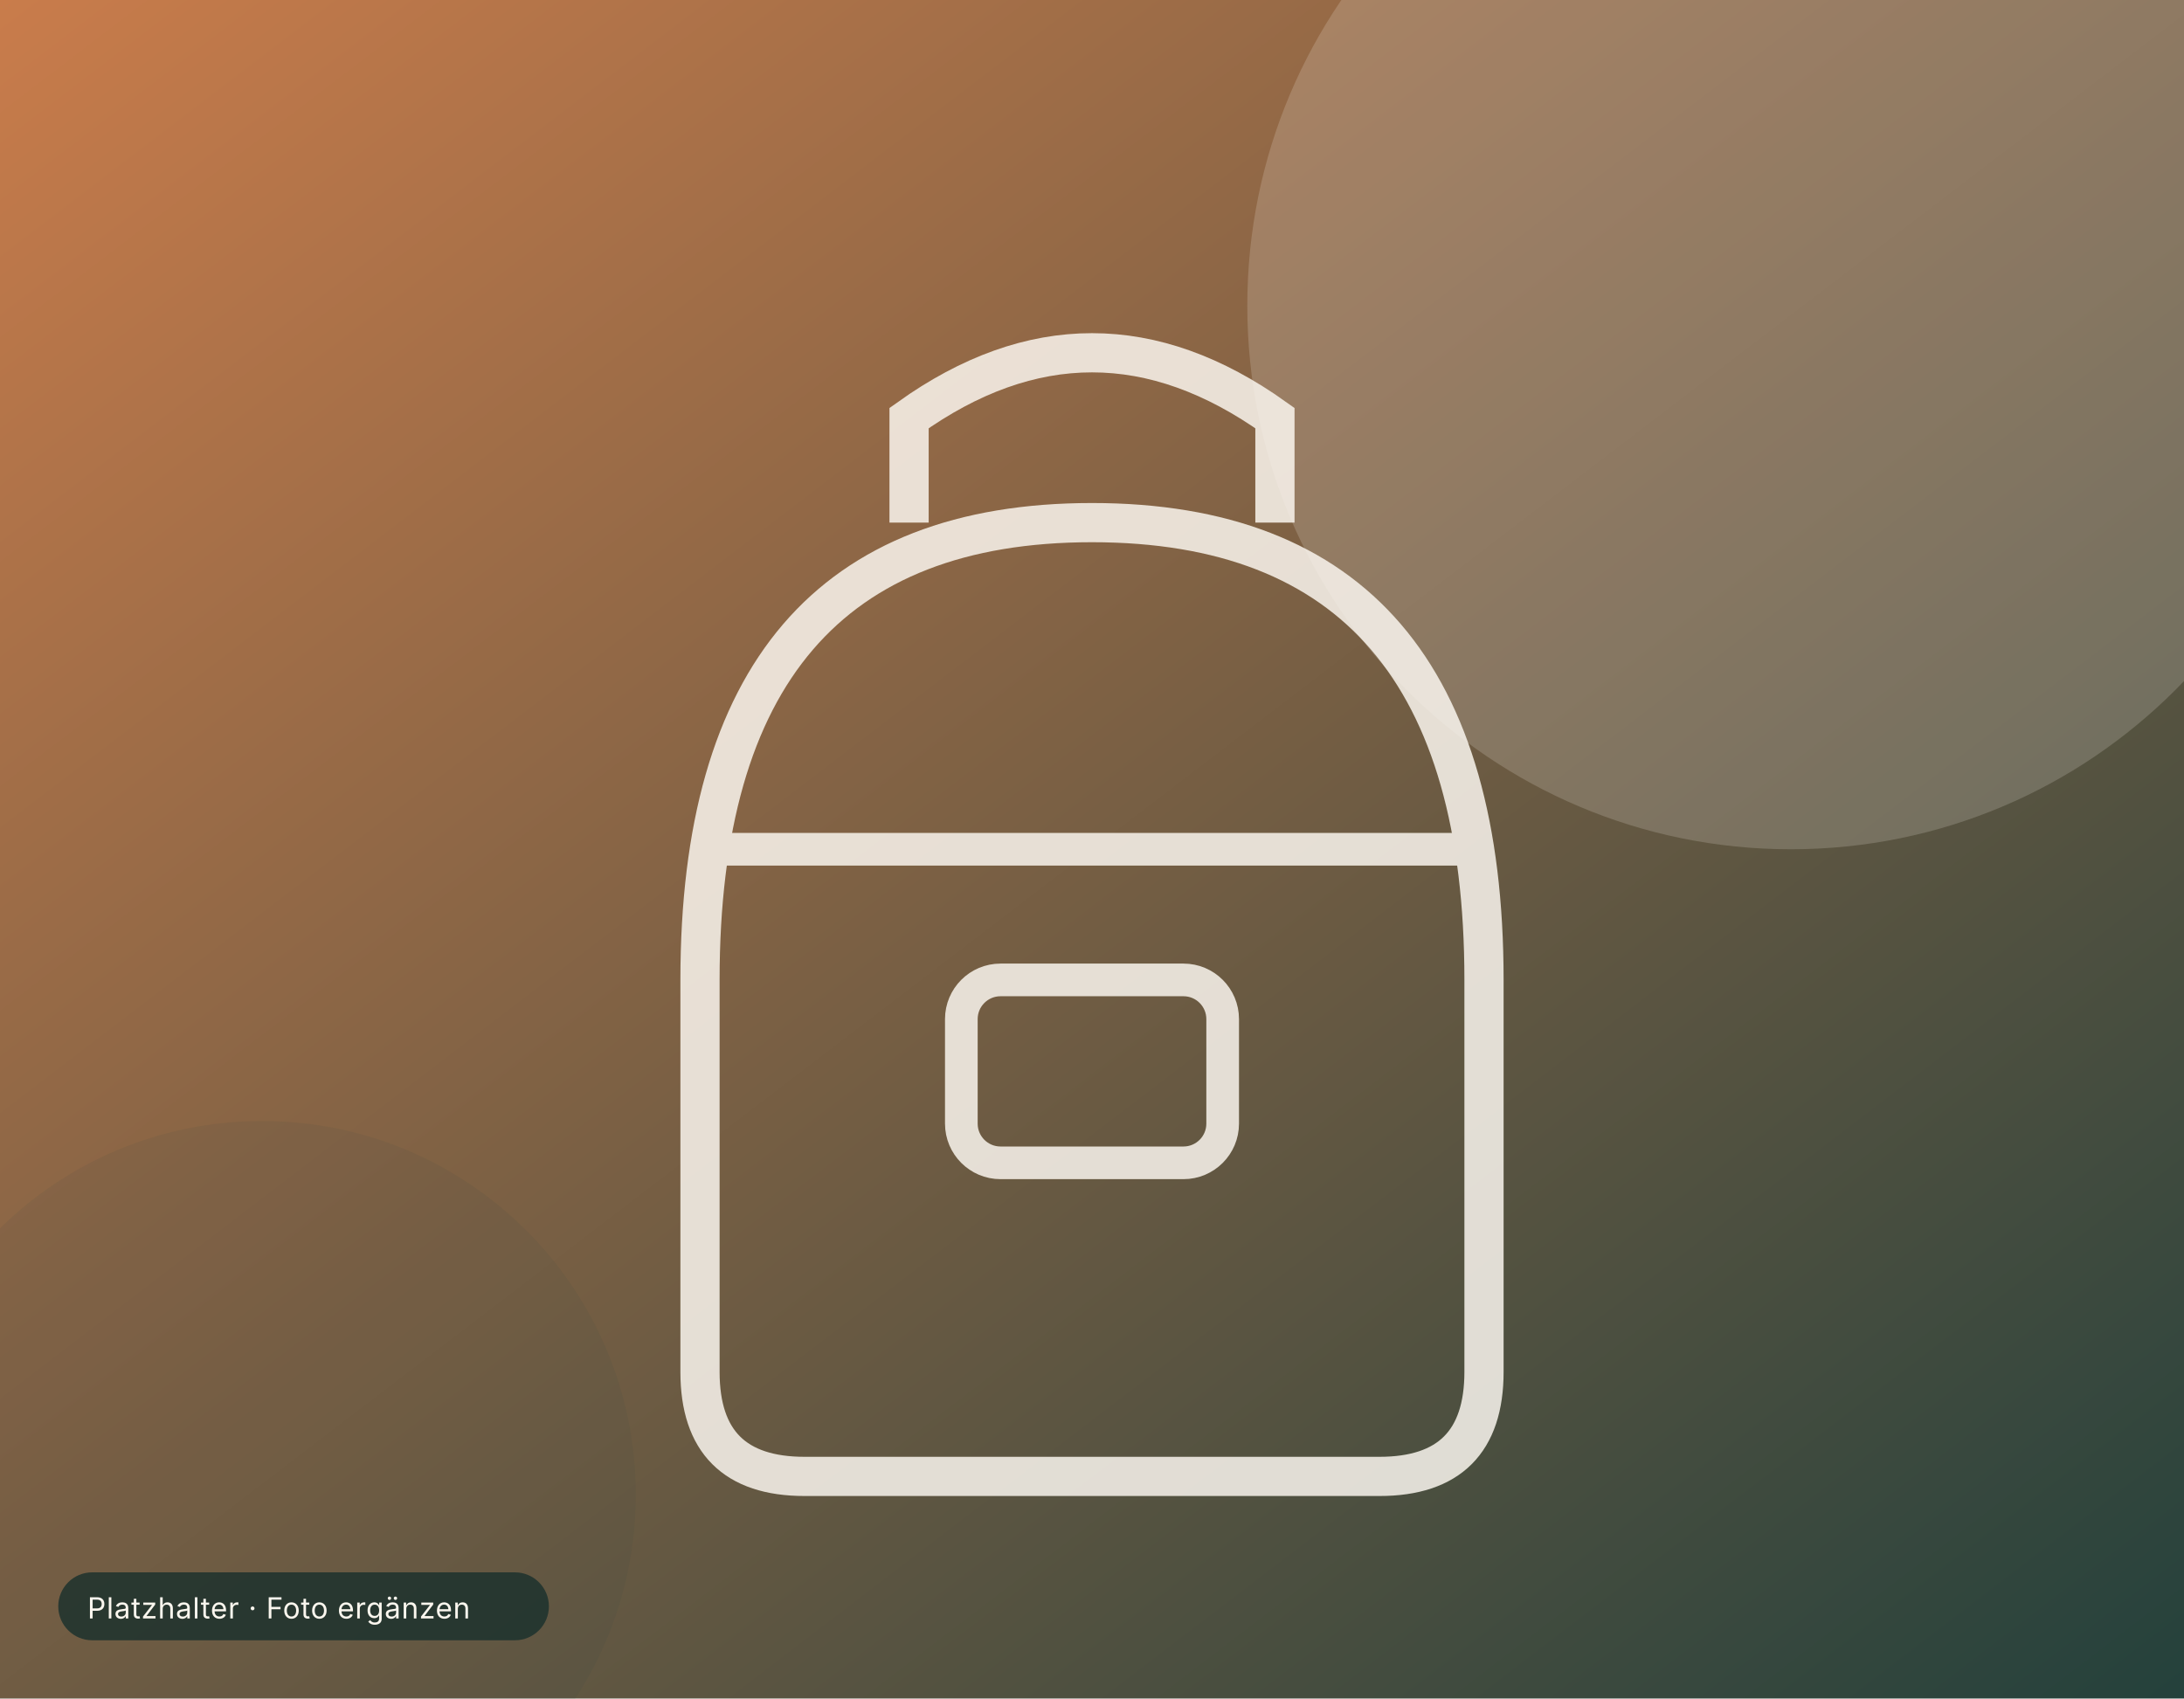
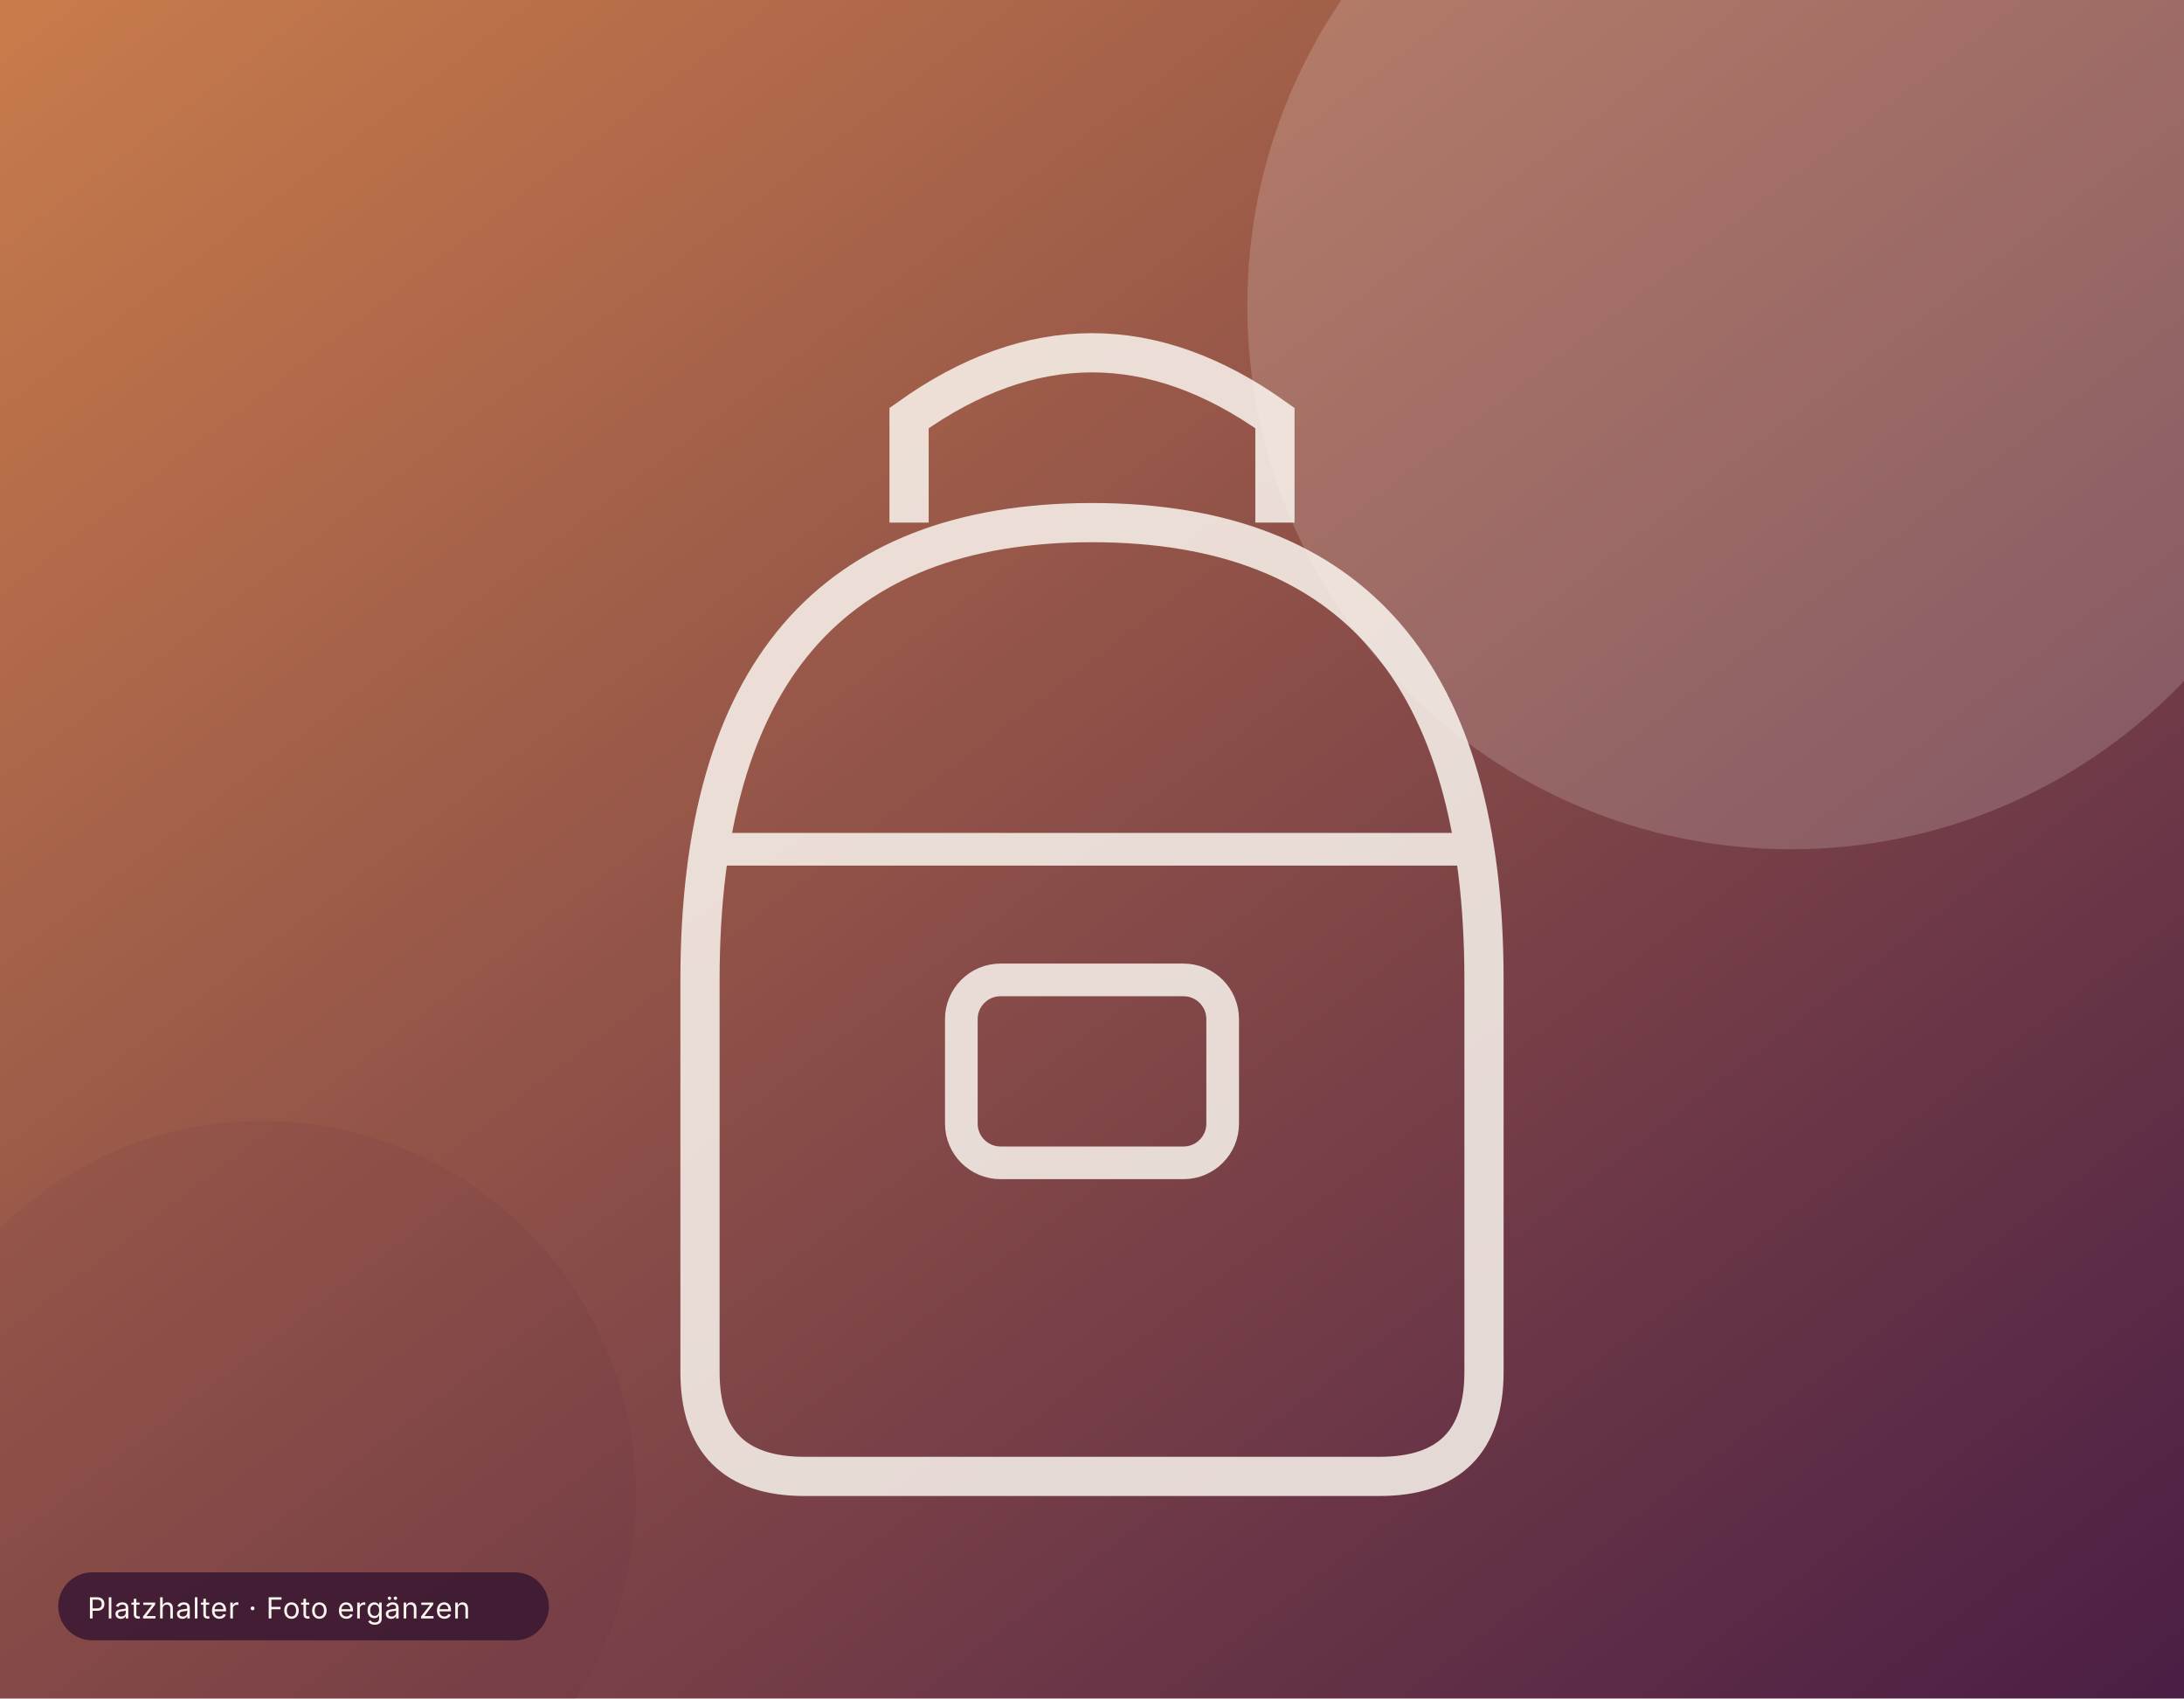
<svg xmlns="http://www.w3.org/2000/svg" width="900" height="700" viewBox="0 0 900 700" role="img" aria-label="Platzhalter · Foto ergänzen">
  <defs>
    <linearGradient id="g-hausaufgaben-kinder" x1="0" y1="0" x2="1" y2="1">
      <stop offset="0%" stop-color="#c97c4b" />
-       <stop offset="100%" stop-color="#24413c" />
+       <stop offset="100%" stop-color="#4a1e45" />
    </linearGradient>
  </defs>
  <rect width="900" height="700" fill="url(#g-hausaufgaben-kinder)" />
  <circle cx="738" cy="126" r="224" fill="#faf6ee" opacity="0.18" />
-   <circle cx="108" cy="616" r="154" fill="#24413c" opacity="0.08" />
+   <circle cx="108" cy="616" r="154" fill="#4a1e45" opacity="0.08" />
  <g transform="translate(450, 350)" color="#faf6ee" opacity="0.85">
    <g transform="scale(5.384615)">
      <path d="M-30,10 q0,-35 30,-35 q30,0 30,35 v30 q0,8 -8,8 h-44 q-8,0 -8,-8 z" fill="none" stroke="currentColor" stroke-width="3" />
      <path d="M-14,-25 v-8 q14,-10 28,0 v8" fill="none" stroke="currentColor" stroke-width="3" />
      <path d="M-30,0 h60" stroke="currentColor" stroke-width="2.5" />
      <rect x="-10" y="10" width="20" height="14" rx="3" fill="none" stroke="currentColor" stroke-width="2.5" />
    </g>
  </g>
  <g transform="translate(24, 676)">
-     <rect x="0" y="-28" width="202.2" height="28" rx="14" fill="#1a302c" opacity="0.82" />
+     <rect x="0" y="-28" width="202.2" height="28" rx="14" fill="#341530" opacity="0.82" />
    <text x="12" y="-9" font-family="Inter, sans-serif" font-size="12" fill="#faf6ee" letter-spacing="0.02em">Platzhalter · Foto ergänzen</text>
  </g>
</svg>
